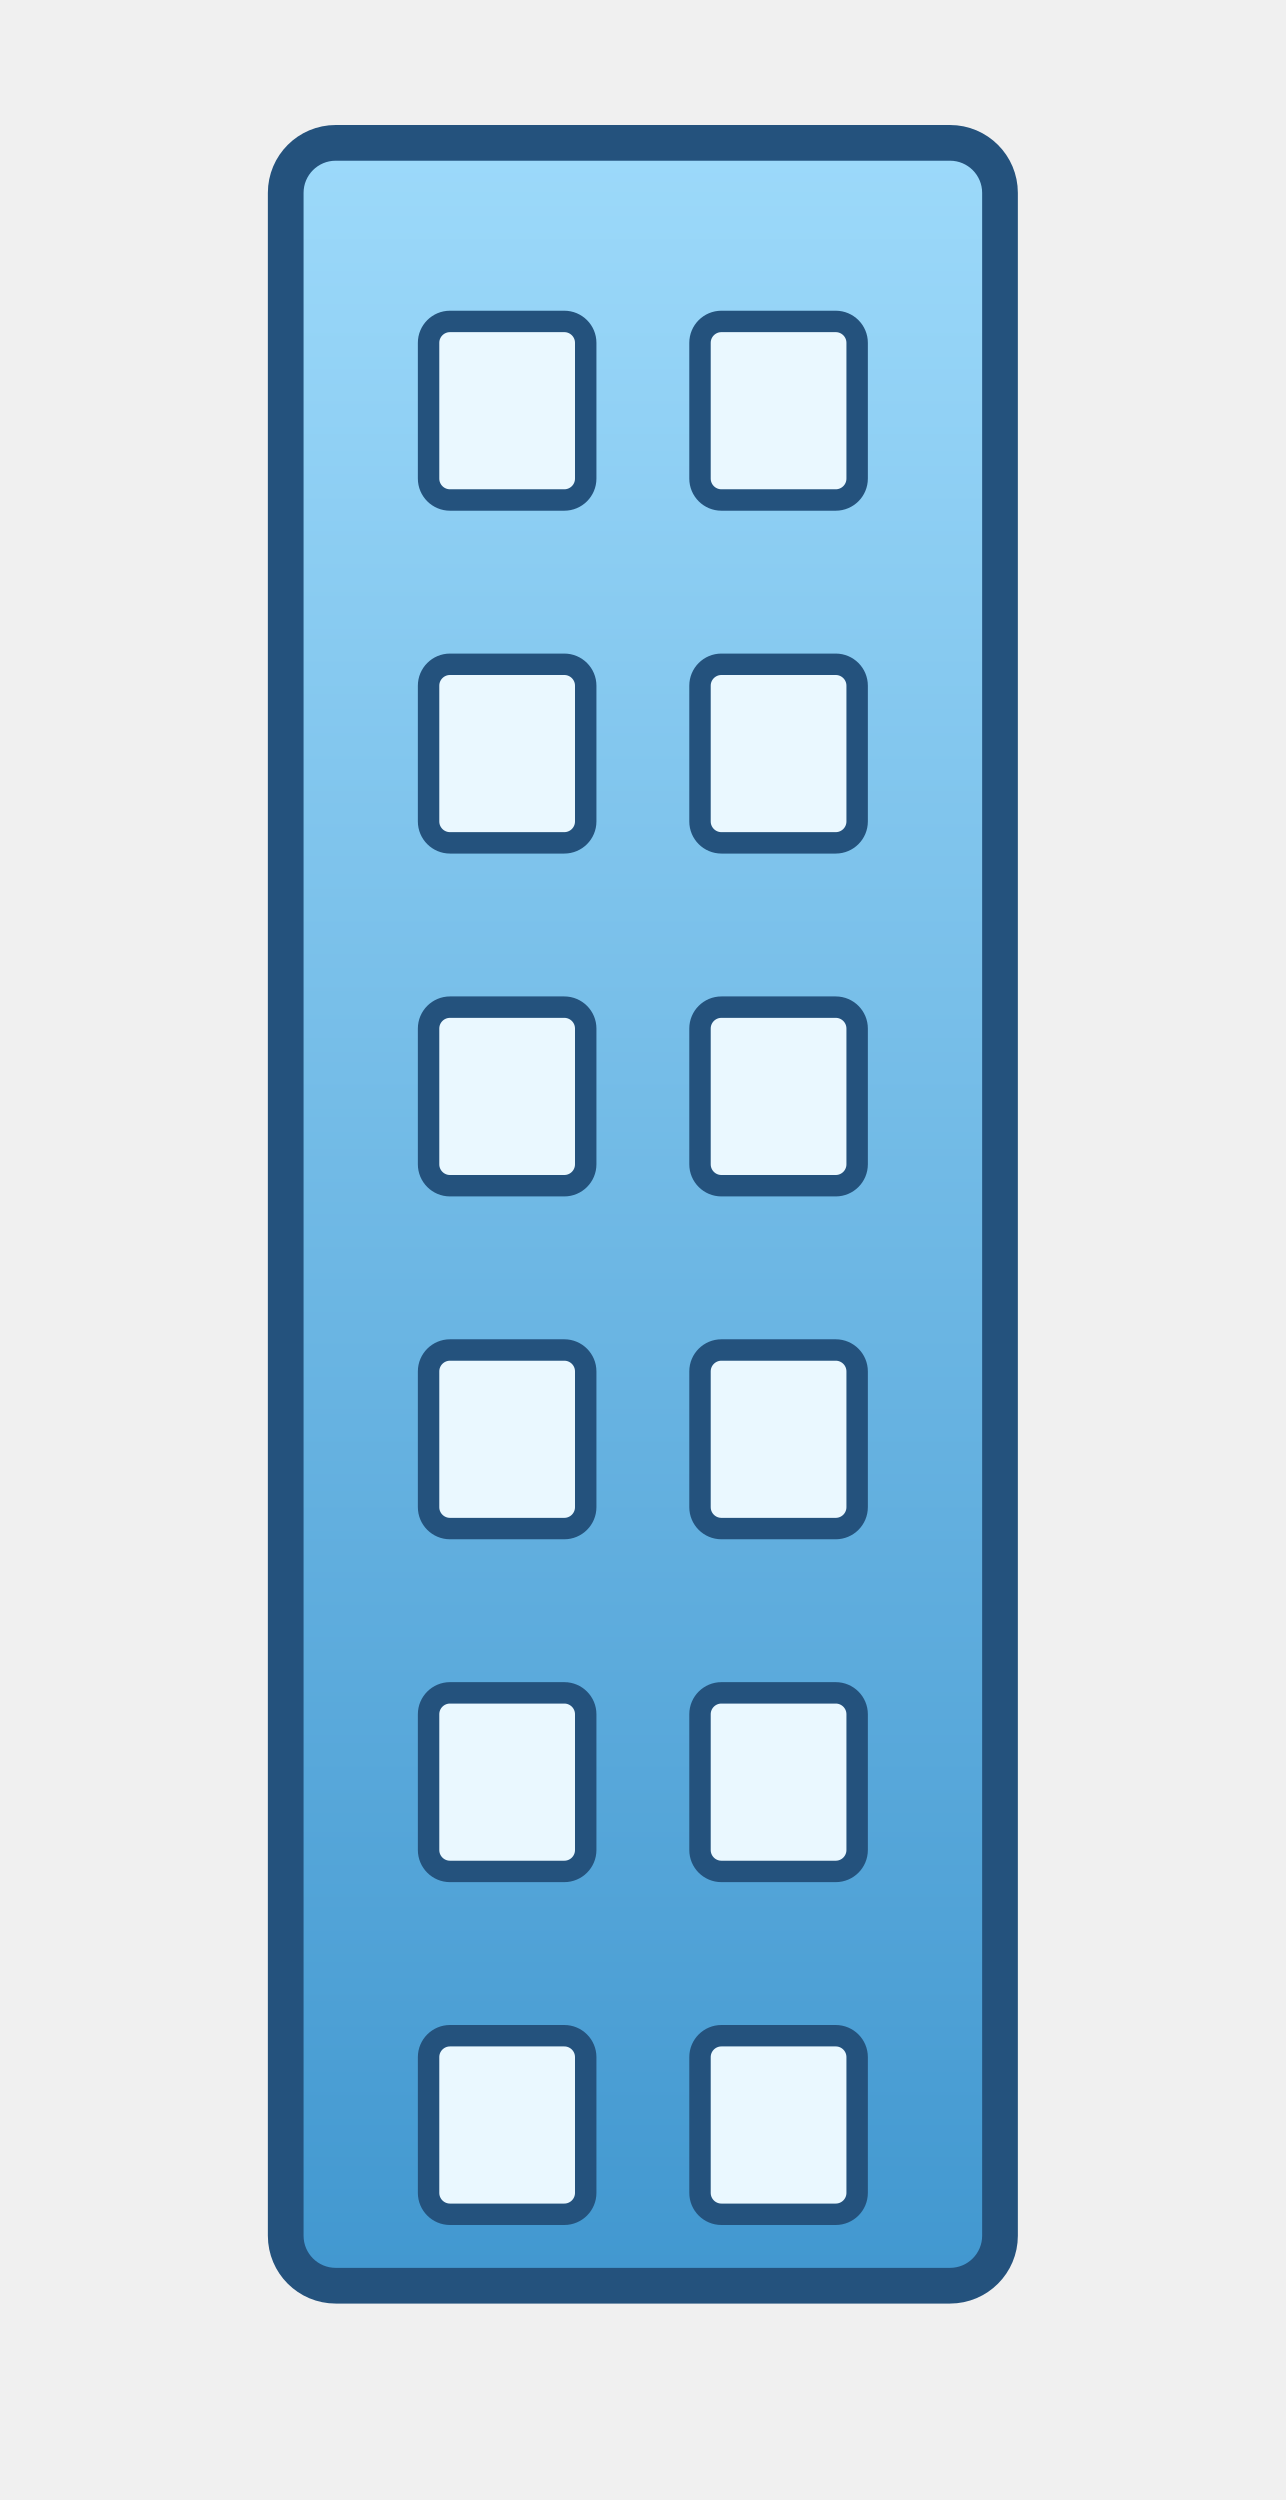
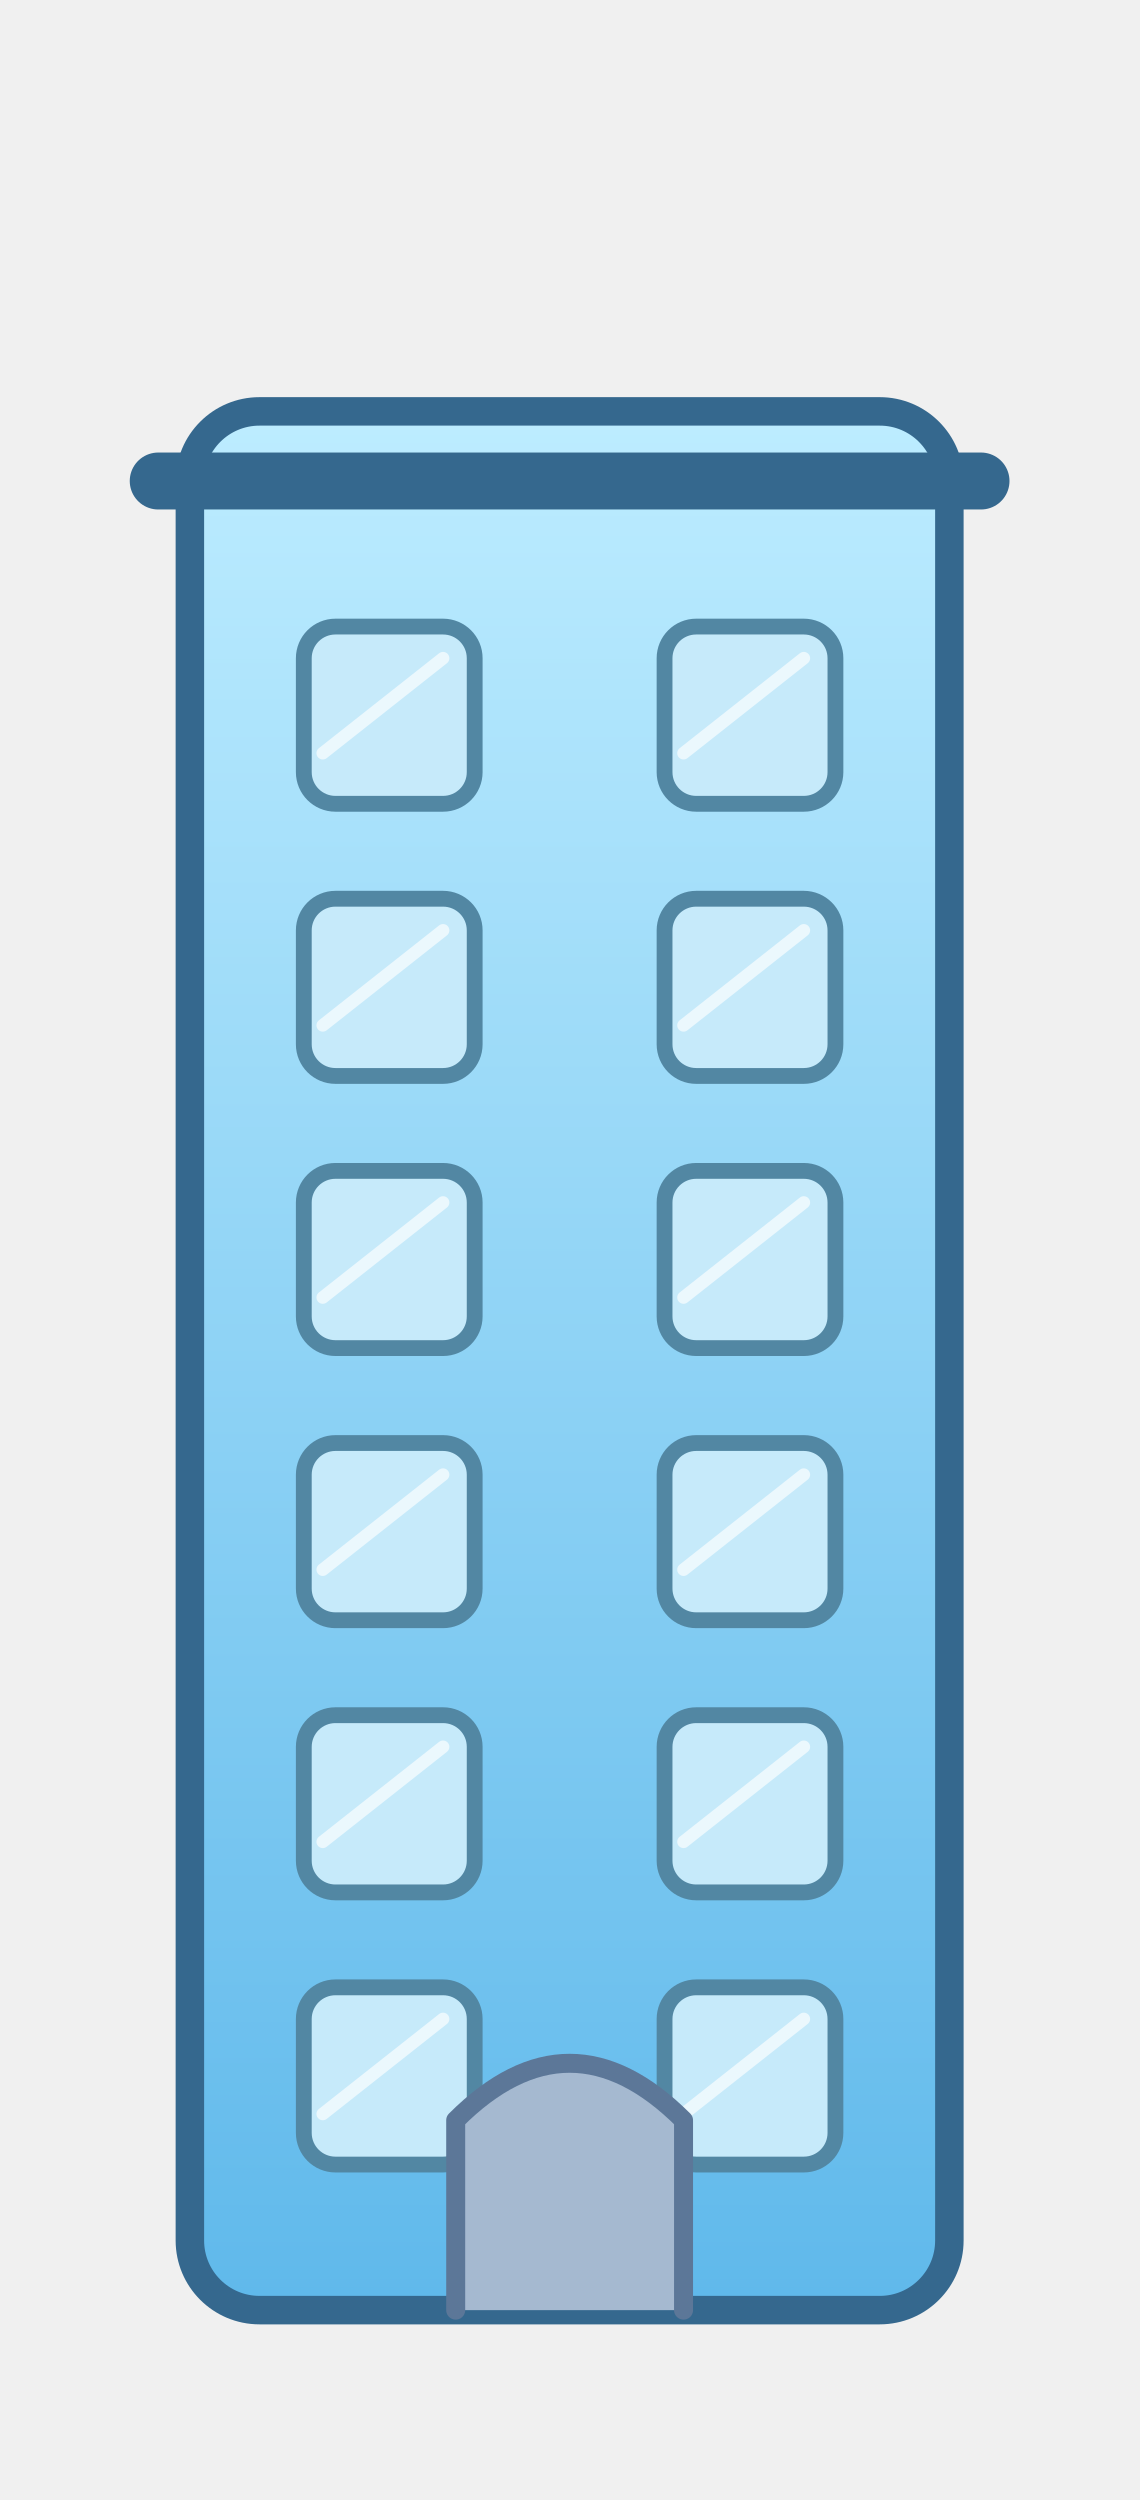
- <svg xmlns="http://www.w3.org/2000/svg" width="180" height="350" viewBox="210 45 180 350">
+ <svg xmlns="http://www.w3.org/2000/svg" width="180" height="395" viewBox="210 0 180 395">
  <defs>
-     <linearGradient id="color" x2="1" y2="0">
-       <stop stop-color="#4298d0" />
-       <stop offset=".25" stop-color="#9cd9fa" />
-       <stop offset=".65" stop-color="#4298d0" />
-       <stop offset="1" stop-color="#24527d" />
+     <linearGradient id="plano" x2="0" y2="1">
+       <stop stop-color="#bcecff" />
+       <stop offset="1" stop-color="#60b9eb" />
    </linearGradient>
-     <linearGradient id="plano" x2="0" y2="1">
-       <stop stop-color="#9cd9fa" />
-       <stop offset="1" stop-color="#4298d0" />
+     <linearGradient id="redondo">
+       <stop stop-color="#60b9eb" />
+       <stop offset=".23" stop-color="#bcecff" />
+       <stop offset=".55" stop-color="#60b9eb" />
+       <stop offset="1" stop-color="#35688e" />
+     </linearGradient>
+     <linearGradient id="vidrio">
+       <stop stop-color="#90cfdf" stop-opacity=".65" />
+       <stop offset=".2" stop-color="#effdff" stop-opacity=".5" />
+       <stop offset=".5" stop-color="#b9e4ee" stop-opacity=".2" />
+       <stop offset="1" stop-color="#70b1cd" stop-opacity=".65" />
    </linearGradient>
  </defs>
-   <g stroke="#24527d" stroke-width="5" stroke-linejoin="round" stroke-linecap="round">
-     <rect x="250" y="65" width="100" height="300" rx="7" fill="url(#plano)" />
-     <rect x="270" y="90" width="22" height="25" rx="3" fill="#eaf8ff" stroke-width="3" />
-     <rect x="308" y="90" width="22" height="25" rx="3" fill="#eaf8ff" stroke-width="3" />
-     <rect x="270" y="138" width="22" height="25" rx="3" fill="#eaf8ff" stroke-width="3" />
-     <rect x="308" y="138" width="22" height="25" rx="3" fill="#eaf8ff" stroke-width="3" />
-     <rect x="270" y="186" width="22" height="25" rx="3" fill="#eaf8ff" stroke-width="3" />
-     <rect x="308" y="186" width="22" height="25" rx="3" fill="#eaf8ff" stroke-width="3" />
-     <rect x="270" y="234" width="22" height="25" rx="3" fill="#eaf8ff" stroke-width="3" />
-     <rect x="308" y="234" width="22" height="25" rx="3" fill="#eaf8ff" stroke-width="3" />
-     <rect x="270" y="282" width="22" height="25" rx="3" fill="#eaf8ff" stroke-width="3" />
-     <rect x="308" y="282" width="22" height="25" rx="3" fill="#eaf8ff" stroke-width="3" />
-     <rect x="270" y="330" width="22" height="25" rx="3" fill="#eaf8ff" stroke-width="3" />
-     <rect x="308" y="330" width="22" height="25" rx="3" fill="#eaf8ff" stroke-width="3" />
+   <g stroke="#35688e" stroke-width="4.5" stroke-linejoin="round" stroke-linecap="round">
+     <rect x="240" y="65" width="120" height="300" rx="11" fill="url(#plano)" />
+     <path d="M235 76H365" stroke-width="9" />
+     <rect x="258" y="99" width="27" height="28" rx="5" fill="#c6eafa" stroke="#5287a3" stroke-width="2.5" />
+     <rect x="315" y="99" width="27" height="28" rx="5" fill="#c6eafa" stroke="#5287a3" stroke-width="2.5" />
+     <path d="m261 119 19-15m38 15 19-15" stroke="white" stroke-opacity=".65" stroke-width="2" />
+     <rect x="258" y="142" width="27" height="28" rx="5" fill="#c6eafa" stroke="#5287a3" stroke-width="2.5" />
+     <rect x="315" y="142" width="27" height="28" rx="5" fill="#c6eafa" stroke="#5287a3" stroke-width="2.5" />
+     <path d="m261 162 19-15m38 15 19-15" stroke="white" stroke-opacity=".65" stroke-width="2" />
+     <rect x="258" y="185" width="27" height="28" rx="5" fill="#c6eafa" stroke="#5287a3" stroke-width="2.5" />
+     <rect x="315" y="185" width="27" height="28" rx="5" fill="#c6eafa" stroke="#5287a3" stroke-width="2.5" />
+     <path d="m261 205 19-15m38 15 19-15" stroke="white" stroke-opacity=".65" stroke-width="2" />
+     <rect x="258" y="228" width="27" height="28" rx="5" fill="#c6eafa" stroke="#5287a3" stroke-width="2.5" />
+     <rect x="315" y="228" width="27" height="28" rx="5" fill="#c6eafa" stroke="#5287a3" stroke-width="2.5" />
+     <path d="m261 248 19-15m38 15 19-15" stroke="white" stroke-opacity=".65" stroke-width="2" />
+     <rect x="258" y="271" width="27" height="28" rx="5" fill="#c6eafa" stroke="#5287a3" stroke-width="2.5" />
+     <rect x="315" y="271" width="27" height="28" rx="5" fill="#c6eafa" stroke="#5287a3" stroke-width="2.5" />
+     <path d="m261 291 19-15m38 15 19-15" stroke="white" stroke-opacity=".65" stroke-width="2" />
+     <rect x="258" y="314" width="27" height="28" rx="5" fill="#c6eafa" stroke="#5287a3" stroke-width="2.5" />
+     <rect x="315" y="314" width="27" height="28" rx="5" fill="#c6eafa" stroke="#5287a3" stroke-width="2.5" />
+     <path d="m261 334 19-15m38 15 19-15" stroke="white" stroke-opacity=".65" stroke-width="2" />
+     <path d="M282 365V335Q300 317 318 335V365" fill="#a5b9d0" stroke="#5c7798" stroke-width="3" />
  </g>
</svg>
